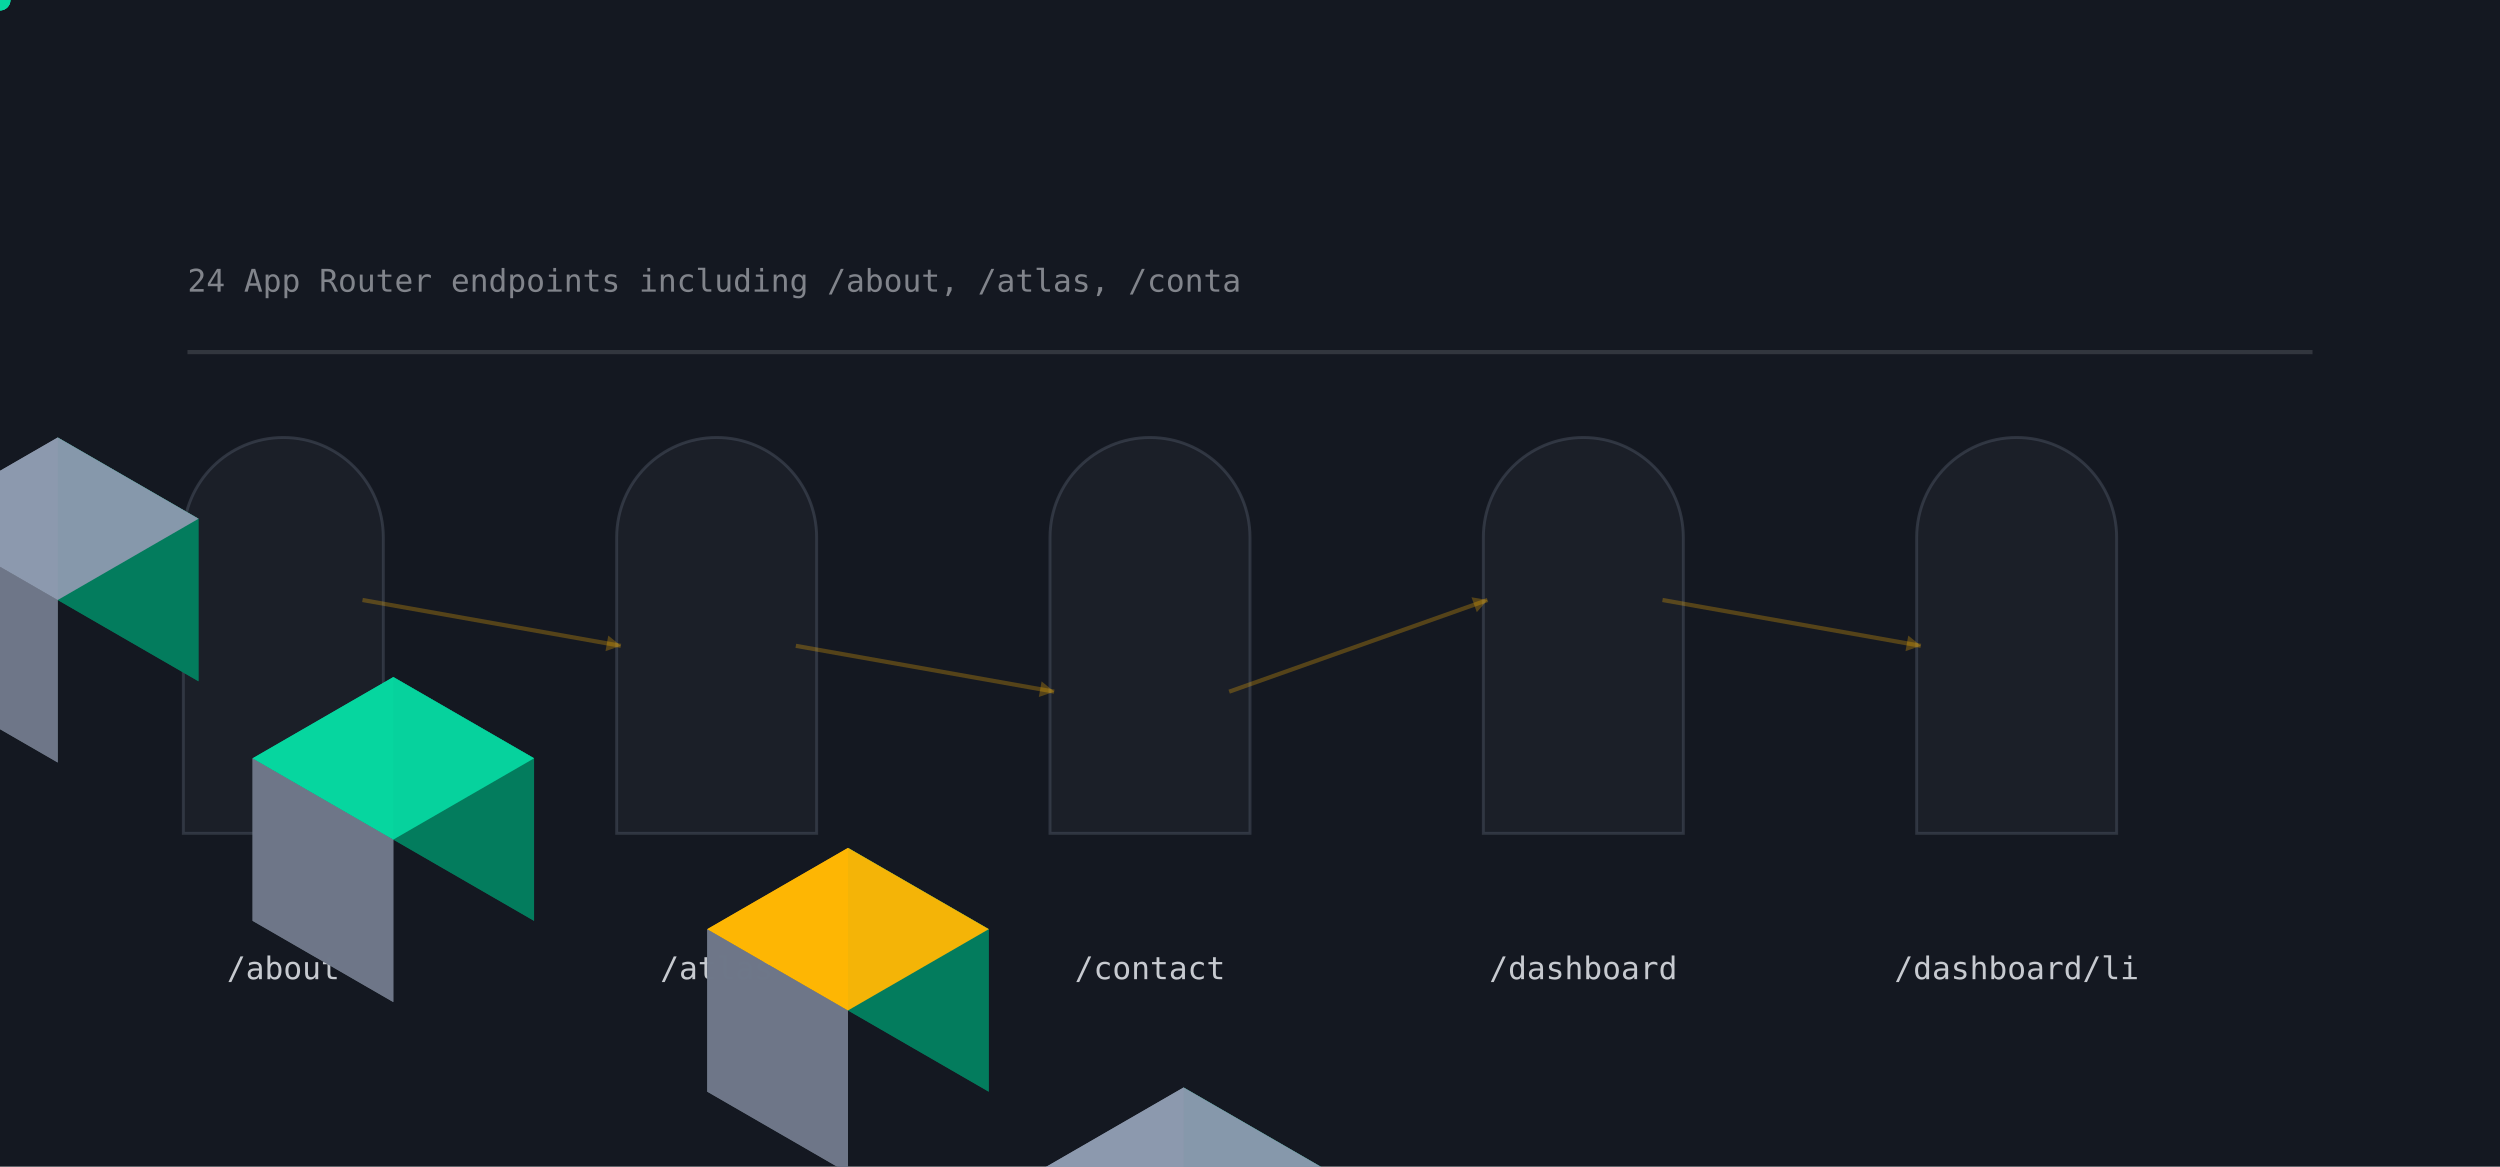
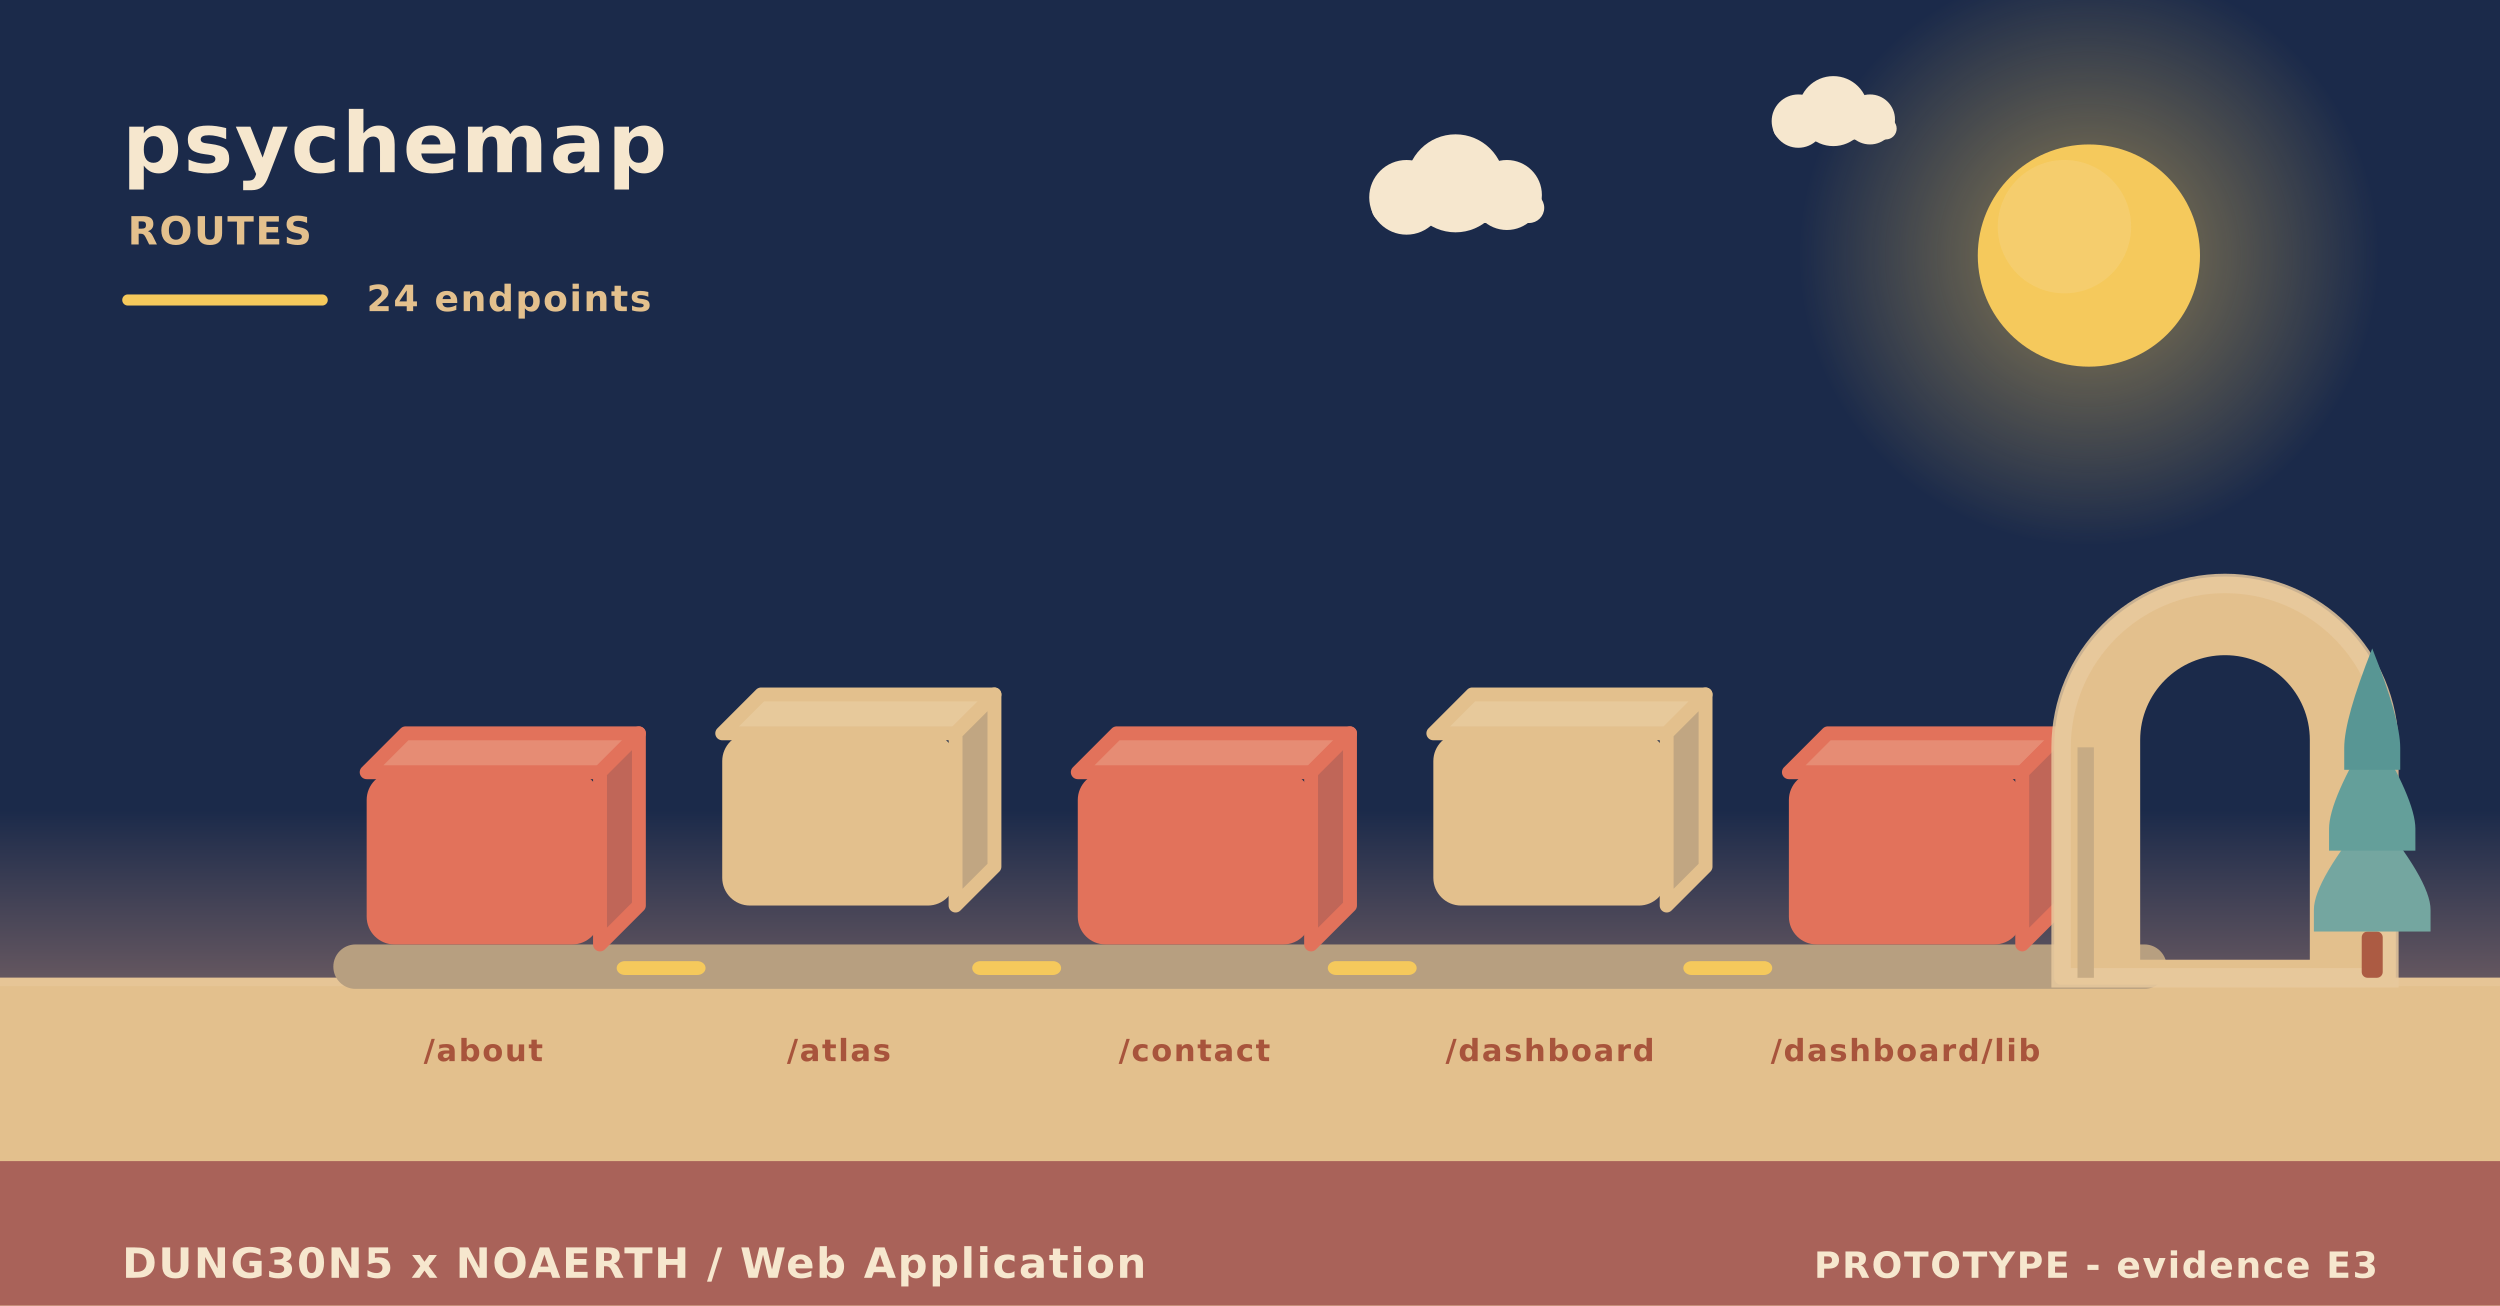
- <svg xmlns="http://www.w3.org/2000/svg" viewBox="0 0 1200 560" width="1200" height="560" role="img" aria-label="psychemap data flow">
-   <rect width="1200" height="560" fill="#141821" />
-   <defs>
-     <linearGradient id="gf" x1="0" y1="0" x2="1" y2="1">
-       <stop offset="0%" stop-color="#ffb703" />
-       <stop offset="100%" stop-color="#8d99ae" />
-     </linearGradient>
-   </defs>
-   <path d="M88.00,400.00 L88.00,258.00 A48.00,48.00 0 0 1 184.00,258.00 L184.00,400.00 Z" fill="rgba(141,153,174,0.100)" opacity="0.55" stroke="rgba(141,153,174,0.400)" stroke-width="1.4" />
-   <polygon points="-133.37,173.00 -65.82,212.00 -65.82,134.00 -133.37,95.00" fill="#037c5d" opacity="0.95" />
-   <polygon points="-200.92,212.00 -133.37,251.00 -133.37,173.00 -200.92,134.00" fill="#6e7788" opacity="0.95" />
-   <polygon points="-133.37,95.00 -65.82,134.00 -133.37,173.00 -200.92,134.00" fill="#ffb703" opacity="0.95" />
+ <svg xmlns="http://www.w3.org/2000/svg" width="900" height="470" viewBox="0 0 900 470" role="img" aria-label="psychemap - how data moves">
+   <linearGradient id="skyd" x1="0" y1="0" x2="0" y2="1">
+     <stop offset="0" stop-color="#1b2a4a" />
+     <stop offset="0.62" stop-color="#1b2a4a" />
+     <stop offset="1" stop-color="#f3ad8a" />
+   </linearGradient>
+   <rect width="900" height="470" fill="url(#skyd)" />
+   <radialGradient id="sund">
+     <stop offset="0.35" stop-color="#f5c95c" stop-opacity="0.34" />
+     <stop offset="1" stop-color="#f5c95c" stop-opacity="0" />
+   </radialGradient>
+   <circle cx="752" cy="92" r="104" fill="url(#sund)" />
+   <circle cx="752" cy="92" r="40" fill="#f5c95c" />
+   <circle cx="743.2" cy="81.6" r="24" fill="#f5d27e" opacity="0.5" />
  <g>
-     <polygon points="-133.37,173.00 -65.82,212.00 -65.82,134.00 -133.37,95.00" fill="#037c5d" opacity="0.95" />
-     <polygon points="-200.92,212.00 -133.37,251.00 -133.37,173.00 -200.92,134.00" fill="#6e7788" opacity="0.95" />
-     <polygon points="-133.37,95.00 -65.82,134.00 -133.37,173.00 -200.92,134.00" fill="#ffb703" opacity="0.95" />
-     <animate attributeName="opacity" values="0.25;1.0;0.25" dur="4.292s" begin="0.0s" repeatCount="indefinite" />
+     <circle cx="524" cy="66" r="17.64" fill="#f6e7ce" />
+     <circle cx="506.36" cy="71.04" r="13.44" fill="#f6e7ce" />
+     <circle cx="542.48" cy="70.2" r="12.6" fill="#f6e7ce" />
+     <rect x="493.76" y="69.36" width="62.16" height="10.92" rx="5.46" fill="#f6e7ce" />
+     <animateTransform attributeName="transform" type="translate" values="0 0;24 0;0 0" dur="36s" begin="0s" repeatCount="indefinite" />
  </g>
-   <text x="136" y="470" font-family="ui-monospace,Menlo,monospace" font-size="15" fill="rgba(238,241,246,0.820)" text-anchor="middle">/about</text>
-   <path d="M296.00,400.00 L296.00,258.00 A48.00,48.00 0 0 1 392.00,258.00 L392.00,400.00 Z" fill="rgba(141,153,174,0.100)" opacity="0.55" stroke="rgba(141,153,174,0.400)" stroke-width="1.4" />
-   <polygon points="27.71,288.00 95.26,327.00 95.26,249.00 27.71,210.00" fill="#037c5d" opacity="0.95" />
-   <polygon points="-39.84,327.00 27.71,366.00 27.71,288.00 -39.84,249.00" fill="#6e7788" opacity="0.95" />
-   <polygon points="27.71,210.00 95.26,249.00 27.71,288.00 -39.84,249.00" fill="#8d99ae" opacity="0.95" />
  <g>
-     <polygon points="27.71,288.00 95.26,327.00 95.26,249.00 27.71,210.00" fill="#037c5d" opacity="0.95" />
-     <polygon points="-39.84,327.00 27.71,366.00 27.71,288.00 -39.84,249.00" fill="#6e7788" opacity="0.95" />
-     <polygon points="27.71,210.00 95.26,249.00 27.71,288.00 -39.84,249.00" fill="#8d99ae" opacity="0.95" />
-     <animate attributeName="opacity" values="0.25;1.0;0.25" dur="4.292s" begin="0.4s" repeatCount="indefinite" />
+     <circle cx="660" cy="40" r="12.6" fill="#f6e7ce" />
+     <circle cx="647.4" cy="43.6" r="9.6" fill="#f6e7ce" />
+     <circle cx="673.2" cy="43" r="9" fill="#f6e7ce" />
+     <rect x="638.4" y="42.4" width="44.4" height="7.8" rx="3.9" fill="#f6e7ce" />
+     <animateTransform attributeName="transform" type="translate" values="0 0;-18 0;0 0" dur="46s" begin="3s" repeatCount="indefinite" />
  </g>
-   <text x="344" y="470" font-family="ui-monospace,Menlo,monospace" font-size="15" fill="rgba(238,241,246,0.820)" text-anchor="middle">/atlas</text>
-   <line x1="174.00" y1="288.00" x2="298.00" y2="310.00" stroke="rgba(255,183,3,0.500)" stroke-width="2.00" opacity="0.55" />
-   <polygon points="298.00,310.00 291.97,305.07 290.64,312.55" fill="rgba(255,183,3,0.500)" opacity="0.55" />
-   <g opacity="0.9">
-     <circle cx="0.00" cy="0.00" r="5.00" fill="#06d6a0" opacity="1.00" />
-     <animateTransform attributeName="transform" type="translate" values="174.00,288.00 298.00,310.00" dur="3.433s" begin="0.0s" repeatCount="indefinite" />
-     <animateTransform attributeName="transform" type="translate" values="298.00,310.00 174.00,288.00" dur="3.433s" begin="1.717s" repeatCount="indefinite" />
+   <rect x="0" y="352" width="900" height="118" fill="#e3c08d" />
+   <rect x="0" y="352" width="900" height="3" fill="#e6c596" />
+   <text x="44" y="62" font-family="Verdana,DejaVu Sans,sans-serif" font-size="30" font-weight="700" letter-spacing="0.6" fill="#f6e7ce" text-anchor="start">psychemap</text>
+   <text x="46" y="88" font-family="Verdana,DejaVu Sans,sans-serif" font-size="14" font-weight="700" letter-spacing="0.6" fill="#e3c08d" text-anchor="start">ROUTES</text>
+   <rect x="44" y="106" width="74" height="4" rx="2" fill="#f5c95c" />
+   <text x="132" y="112" font-family="Verdana,DejaVu Sans,sans-serif" font-size="13" font-weight="700" letter-spacing="0.6" fill="#e3c08d" text-anchor="start">24 endpoints</text>
+   <rect x="120" y="340" width="660" height="16" rx="8" fill="#b79f80" />
+   <g>
+     <path d="M132,278 L216,278 L230,264 L146,264 Z" fill="#e68c74" stroke="#e2725b" stroke-width="5" stroke-linejoin="round" />
+     <path d="M216,278 L230,264 L230,326 L216,340 Z" fill="#c06658" stroke="#e2725b" stroke-width="5" stroke-linejoin="round" />
+     <rect x="132" y="278" width="84" height="62" rx="10" fill="#e2725b" />
+     <animateTransform attributeName="transform" type="translate" values="0 10;0 0" dur="0.8s" begin="0s" fill="freeze" />
  </g>
-   <path d="M504.00,400.00 L504.00,258.00 A48.00,48.00 0 0 1 600.00,258.00 L600.00,400.00 Z" fill="rgba(141,153,174,0.100)" opacity="0.55" stroke="rgba(141,153,174,0.400)" stroke-width="1.4" />
-   <polygon points="188.79,403.00 256.34,442.00 256.34,364.00 188.79,325.00" fill="#037c5d" opacity="0.95" />
-   <polygon points="121.24,442.00 188.79,481.00 188.79,403.00 121.24,364.00" fill="#6e7788" opacity="0.95" />
-   <polygon points="188.79,325.00 256.34,364.00 188.79,403.00 121.24,364.00" fill="#06d6a0" opacity="0.95" />
+   <text x="174" y="382" font-family="Verdana,DejaVu Sans,sans-serif" font-size="11" font-weight="700" letter-spacing="0.6" fill="#a8543c" text-anchor="middle">/about</text>
  <g>
-     <polygon points="188.79,403.00 256.34,442.00 256.34,364.00 188.79,325.00" fill="#037c5d" opacity="0.95" />
-     <polygon points="121.24,442.00 188.79,481.00 188.79,403.00 121.24,364.00" fill="#6e7788" opacity="0.95" />
-     <polygon points="188.79,325.00 256.34,364.00 188.79,403.00 121.24,364.00" fill="#06d6a0" opacity="0.95" />
-     <animate attributeName="opacity" values="0.25;1.0;0.25" dur="4.292s" begin="0.8s" repeatCount="indefinite" />
+     <path d="M260,264 L344,264 L358,250 L274,250 Z" fill="#e7c99b" stroke="#e3c08d" stroke-width="5" stroke-linejoin="round" />
+     <path d="M344,264 L358,250 L358,312 L344,326 Z" fill="#c1a682" stroke="#e3c08d" stroke-width="5" stroke-linejoin="round" />
+     <rect x="260" y="264" width="84" height="62" rx="10" fill="#e3c08d" />
+     <animateTransform attributeName="transform" type="translate" values="0 10;0 0" dur="0.8s" begin="0.26s" fill="freeze" />
  </g>
-   <text x="552" y="470" font-family="ui-monospace,Menlo,monospace" font-size="15" fill="rgba(238,241,246,0.820)" text-anchor="middle">/contact</text>
-   <line x1="382.00" y1="310.00" x2="506.00" y2="332.00" stroke="rgba(255,183,3,0.500)" stroke-width="2.00" opacity="0.55" />
-   <polygon points="506.00,332.00 499.97,327.07 498.64,334.55" fill="rgba(255,183,3,0.500)" opacity="0.55" />
-   <g opacity="0.9">
-     <circle cx="0.00" cy="0.00" r="5.00" fill="#06d6a0" opacity="1.00" />
-     <animateTransform attributeName="transform" type="translate" values="382.00,310.00 506.00,332.00" dur="3.433s" begin="0.45s" repeatCount="indefinite" />
-     <animateTransform attributeName="transform" type="translate" values="506.00,332.00 382.00,310.00" dur="3.433s" begin="2.167s" repeatCount="indefinite" />
+   <text x="302" y="382" font-family="Verdana,DejaVu Sans,sans-serif" font-size="11" font-weight="700" letter-spacing="0.6" fill="#a8543c" text-anchor="middle">/atlas</text>
+   <rect x="222" y="346" width="32" height="5" rx="3" fill="#f5c95c" />
+   <animate attributeName="opacity" values="0.3;1;0.3" dur="3.4s" begin="0.5s" repeatCount="indefinite" />
+   <g>
+     <path d="M388,278 L472,278 L486,264 L402,264 Z" fill="#e68c74" stroke="#e2725b" stroke-width="5" stroke-linejoin="round" />
+     <path d="M472,278 L486,264 L486,326 L472,340 Z" fill="#c06658" stroke="#e2725b" stroke-width="5" stroke-linejoin="round" />
+     <rect x="388" y="278" width="84" height="62" rx="10" fill="#e2725b" />
+     <animateTransform attributeName="transform" type="translate" values="0 10;0 0" dur="0.8s" begin="0.52s" fill="freeze" />
  </g>
-   <path d="M712.00,400.00 L712.00,258.00 A48.00,48.00 0 0 1 808.00,258.00 L808.00,400.00 Z" fill="rgba(141,153,174,0.100)" opacity="0.55" stroke="rgba(141,153,174,0.400)" stroke-width="1.4" />
-   <polygon points="407.03,485.00 474.58,524.00 474.58,446.00 407.03,407.00" fill="#037c5d" opacity="0.95" />
-   <polygon points="339.48,524.00 407.03,563.00 407.03,485.00 339.48,446.00" fill="#6e7788" opacity="0.95" />
-   <polygon points="407.03,407.00 474.58,446.00 407.03,485.00 339.48,446.00" fill="#ffb703" opacity="0.95" />
+   <text x="430" y="382" font-family="Verdana,DejaVu Sans,sans-serif" font-size="11" font-weight="700" letter-spacing="0.6" fill="#a8543c" text-anchor="middle">/contact</text>
+   <rect x="350" y="346" width="32" height="5" rx="3" fill="#f5c95c" />
+   <animate attributeName="opacity" values="0.3;1;0.3" dur="3.4s" begin="1s" repeatCount="indefinite" />
  <g>
-     <polygon points="407.03,485.00 474.58,524.00 474.58,446.00 407.03,407.00" fill="#037c5d" opacity="0.95" />
-     <polygon points="339.48,524.00 407.03,563.00 407.03,485.00 339.48,446.00" fill="#6e7788" opacity="0.95" />
-     <polygon points="407.03,407.00 474.58,446.00 407.03,485.00 339.48,446.00" fill="#ffb703" opacity="0.95" />
-     <animate attributeName="opacity" values="0.25;1.0;0.25" dur="4.292s" begin="1.2s" repeatCount="indefinite" />
+     <path d="M516,264 L600,264 L614,250 L530,250 Z" fill="#e7c99b" stroke="#e3c08d" stroke-width="5" stroke-linejoin="round" />
+     <path d="M600,264 L614,250 L614,312 L600,326 Z" fill="#c1a682" stroke="#e3c08d" stroke-width="5" stroke-linejoin="round" />
+     <rect x="516" y="264" width="84" height="62" rx="10" fill="#e3c08d" />
+     <animateTransform attributeName="transform" type="translate" values="0 10;0 0" dur="0.8s" begin="0.78s" fill="freeze" />
  </g>
-   <text x="760" y="470" font-family="ui-monospace,Menlo,monospace" font-size="15" fill="rgba(238,241,246,0.820)" text-anchor="middle">/dashboard</text>
-   <line x1="590.00" y1="332.00" x2="714.00" y2="288.00" stroke="rgba(255,183,3,0.500)" stroke-width="2.00" opacity="0.55" />
-   <polygon points="714.00,288.00 706.32,286.69 708.86,293.86" fill="rgba(255,183,3,0.500)" opacity="0.55" />
-   <g opacity="0.9">
-     <circle cx="0.00" cy="0.00" r="5.00" fill="#06d6a0" opacity="1.00" />
-     <animateTransform attributeName="transform" type="translate" values="590.00,332.00 714.00,288.00" dur="3.433s" begin="0.9s" repeatCount="indefinite" />
-     <animateTransform attributeName="transform" type="translate" values="714.00,288.00 590.00,332.00" dur="3.433s" begin="2.617s" repeatCount="indefinite" />
+   <text x="558" y="382" font-family="Verdana,DejaVu Sans,sans-serif" font-size="11" font-weight="700" letter-spacing="0.6" fill="#a8543c" text-anchor="middle">/dashboard</text>
+   <rect x="478" y="346" width="32" height="5" rx="3" fill="#f5c95c" />
+   <animate attributeName="opacity" values="0.3;1;0.3" dur="3.4s" begin="1.5s" repeatCount="indefinite" />
+   <g>
+     <path d="M644,278 L728,278 L742,264 L658,264 Z" fill="#e68c74" stroke="#e2725b" stroke-width="5" stroke-linejoin="round" />
+     <path d="M728,278 L742,264 L742,326 L728,340 Z" fill="#c06658" stroke="#e2725b" stroke-width="5" stroke-linejoin="round" />
+     <rect x="644" y="278" width="84" height="62" rx="10" fill="#e2725b" />
+     <animateTransform attributeName="transform" type="translate" values="0 10;0 0" dur="0.8s" begin="1.04s" fill="freeze" />
  </g>
-   <path d="M920.00,400.00 L920.00,258.00 A48.00,48.00 0 0 1 1016.00,258.00 L1016.00,400.00 Z" fill="rgba(141,153,174,0.100)" opacity="0.55" stroke="rgba(141,153,174,0.400)" stroke-width="1.4" />
-   <polygon points="568.11,600.00 635.66,639.00 635.66,561.00 568.11,522.00" fill="#037c5d" opacity="0.95" />
-   <polygon points="500.56,639.00 568.11,678.00 568.11,600.00 500.56,561.00" fill="#6e7788" opacity="0.95" />
-   <polygon points="568.11,522.00 635.66,561.00 568.11,600.00 500.56,561.00" fill="#8d99ae" opacity="0.95" />
-   <g>
-     <polygon points="568.11,600.00 635.66,639.00 635.66,561.00 568.11,522.00" fill="#037c5d" opacity="0.95" />
-     <polygon points="500.56,639.00 568.11,678.00 568.11,600.00 500.56,561.00" fill="#6e7788" opacity="0.95" />
-     <polygon points="568.11,522.00 635.66,561.00 568.11,600.00 500.56,561.00" fill="#8d99ae" opacity="0.95" />
-     <animate attributeName="opacity" values="0.25;1.0;0.25" dur="4.292s" begin="1.6s" repeatCount="indefinite" />
-   </g>
-   <text x="968" y="470" font-family="ui-monospace,Menlo,monospace" font-size="15" fill="rgba(238,241,246,0.820)" text-anchor="middle">/dashboard/li</text>
-   <line x1="798.00" y1="288.00" x2="922.00" y2="310.00" stroke="rgba(255,183,3,0.500)" stroke-width="2.00" opacity="0.55" />
-   <polygon points="922.00,310.00 915.97,305.07 914.64,312.55" fill="rgba(255,183,3,0.500)" opacity="0.55" />
-   <g opacity="0.9">
-     <circle cx="0.00" cy="0.00" r="5.00" fill="#06d6a0" opacity="1.00" />
-     <animateTransform attributeName="transform" type="translate" values="798.00,288.00 922.00,310.00" dur="3.433s" begin="1.35s" repeatCount="indefinite" />
-     <animateTransform attributeName="transform" type="translate" values="922.00,310.00 798.00,288.00" dur="3.433s" begin="3.067s" repeatCount="indefinite" />
-   </g>
-   <rect x="90.00" y="168.00" width="1020.00" height="2.00" rx="0.00" fill="rgba(238,241,246,0.140)" opacity="1.00" />
-   <text x="90" y="140" font-family="ui-monospace,Menlo,monospace" font-size="15" fill="rgba(238,241,246,0.500)">24 App Router endpoints including /about, /atlas, /conta</text>
+   <text x="686" y="382" font-family="Verdana,DejaVu Sans,sans-serif" font-size="11" font-weight="700" letter-spacing="0.6" fill="#a8543c" text-anchor="middle">/dashboard/lib</text>
+   <rect x="606" y="346" width="32" height="5" rx="3" fill="#f5c95c" />
+   <animate attributeName="opacity" values="0.3;1;0.3" dur="3.4s" begin="2s" repeatCount="indefinite" />
+   <path d="M742,352 L742,269.04 A59,59 0 0 1 860,269.04 L860,352 Z M767.96,348 L767.96,266.4 A33.04,33.04 0 0 1 834.04,266.4 L834.04,348 Z" fill="#e3c08d" fill-rule="evenodd" stroke="#e3c08d" stroke-width="5" stroke-linejoin="round" />
+   <path d="M742,352 L742,269.04 A59,59 0 0 1 860,269.04 L860,352 Z" fill="none" stroke="#e8c99d" stroke-width="7" stroke-linecap="round" opacity="0.85" />
+   <rect x="747.9" y="269.04" width="5.9" height="82.96" fill="#c7ab84" />
+   <rect x="850.22" y="335.36" width="7.56" height="16.64" rx="2.1" fill="#ac5b43" />
+   <path d="M854,291.68 Q833,317.01 833,327.5 Q833,335.36 833,335.36 L875,335.36 Q875,335.36 875,327.5 Q875,317.01 854,291.68 Z" fill="#74a6a0" />
+   <path d="M854,262.56 Q838.46,287.89 838.46,298.38 Q838.46,306.24 838.46,306.24 L869.54,306.24 Q869.54,306.24 869.54,298.38 Q869.54,287.89 854,262.56 Z" fill="#649f9a" />
+   <path d="M854,233.44 Q843.92,258.77 843.92,269.26 Q843.92,277.12 843.92,277.12 L864.08,277.12 Q864.08,277.12 864.08,269.26 Q864.08,258.77 854,233.44 Z" fill="#589694" />
+   <rect x="0" y="418" width="900" height="52" rx="0" fill="#a65c56" opacity="0.94" />
+   <text x="44" y="460" font-family="Verdana,DejaVu Sans,sans-serif" font-size="15" font-weight="700" letter-spacing="0.6" fill="#f6e7ce" text-anchor="start">DUNG30N5 x NOAERTH  /  Web Application</text>
+   <text x="856" y="460" font-family="Verdana,DejaVu Sans,sans-serif" font-size="13" font-weight="700" letter-spacing="0.6" fill="#f6e7ce" text-anchor="end">PROTOTYPE  -  evidence E3</text>
</svg>
